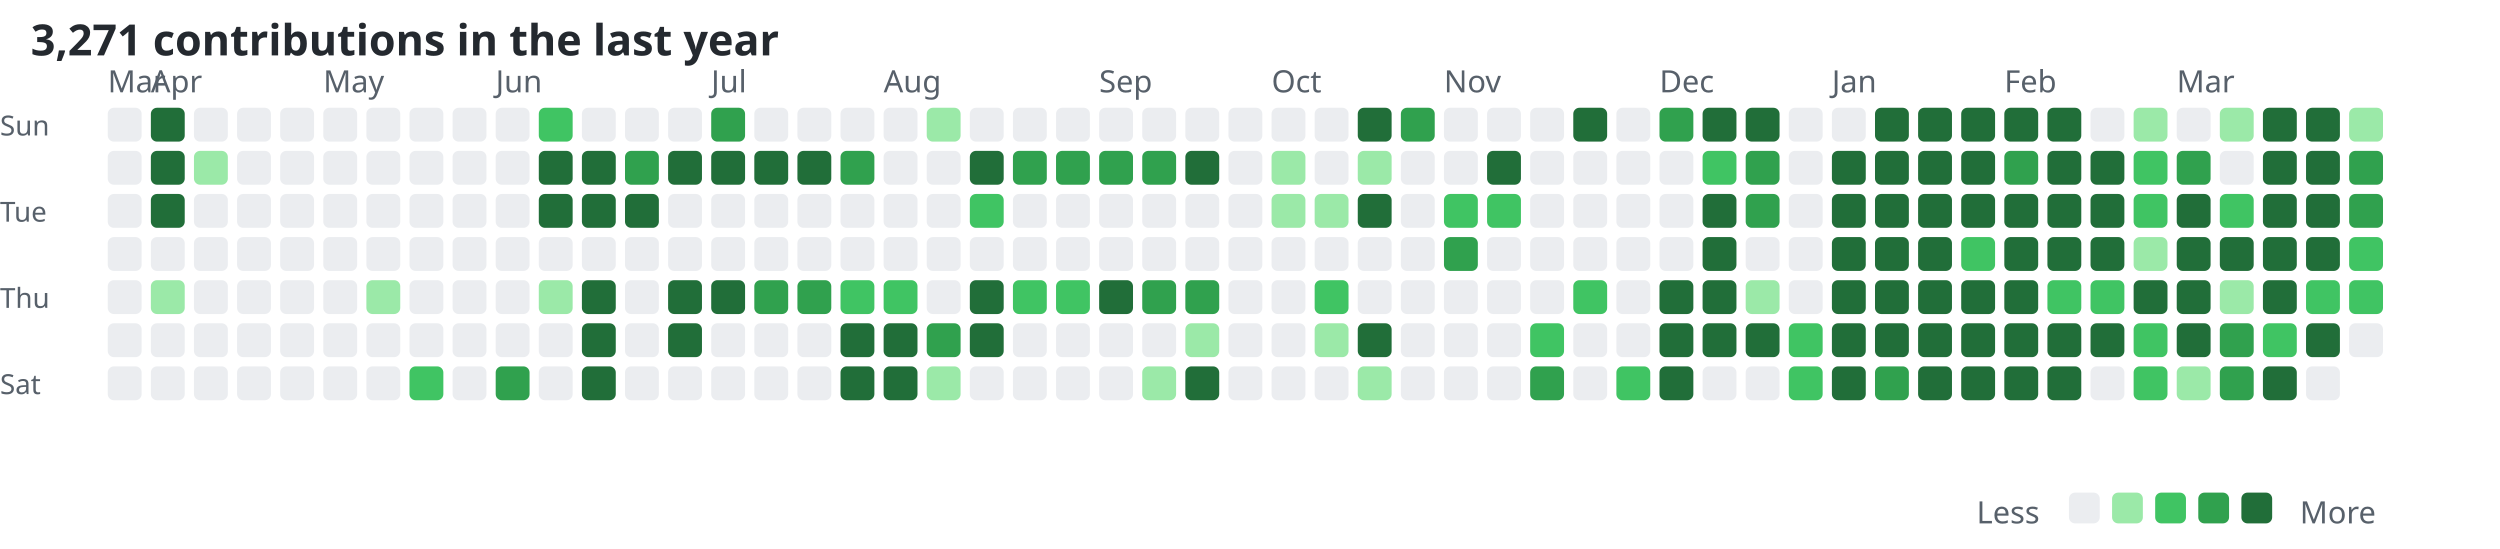
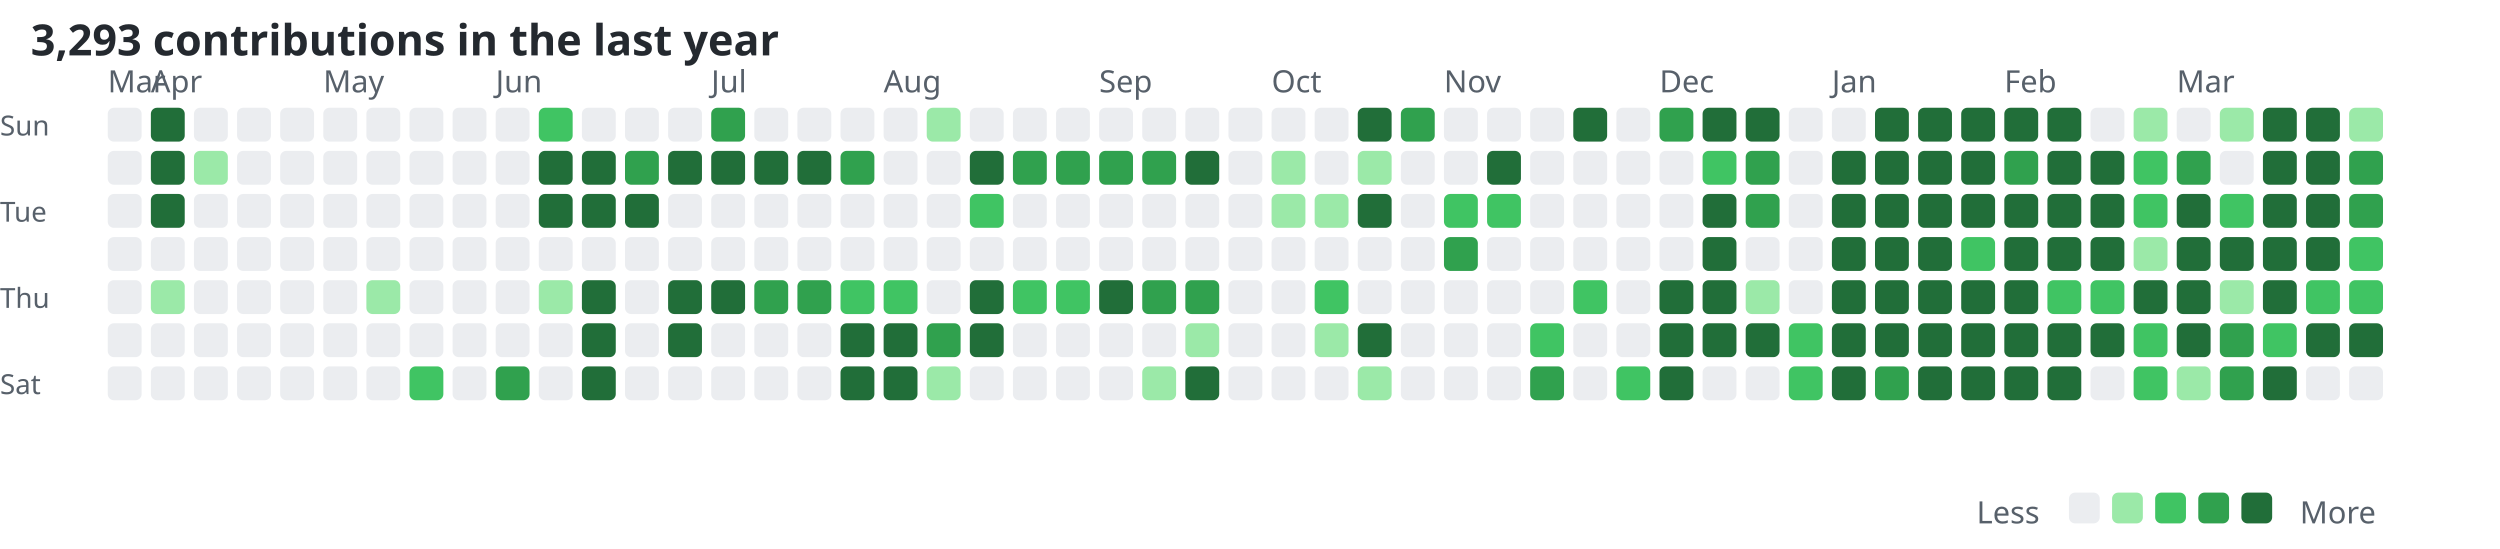
<svg xmlns="http://www.w3.org/2000/svg" width="812" height="178" viewBox="0 0 812 178">
  <style>
    .title { font: 600 14px 'Segoe UI', sans-serif; fill: #24292f; }
    .month { font: 400 10px 'Segoe UI', sans-serif; fill: #57606a; }
    .legend { font: 400 10px 'Segoe UI', sans-serif; fill: #57606a; }
    .day { font: 400 9px 'Segoe UI', sans-serif; fill: #57606a; }
  </style>
-   <text x="10" y="18" class="title">3,271 contributions in the last year</text>
+   <text x="10" y="18" class="title">3,293 contributions in the last year</text>
  <text x="35" y="30" class="month">Mar</text>
  <text x="49" y="30" class="month">Apr</text>
  <text x="105" y="30" class="month">May</text>
  <text x="161" y="30" class="month">Jun</text>
  <text x="231" y="30" class="month">Jul</text>
  <text x="287" y="30" class="month">Aug</text>
  <text x="357" y="30" class="month">Sep</text>
  <text x="413" y="30" class="month">Oct</text>
  <text x="469" y="30" class="month">Nov</text>
  <text x="539" y="30" class="month">Dec</text>
  <text x="595" y="30" class="month">Jan</text>
  <text x="651" y="30" class="month">Feb</text>
  <text x="707" y="30" class="month">Mar</text>
  <text x="0" y="44" class="day">Sun</text>
  <text x="0" y="72" class="day">Tue</text>
  <text x="0" y="100" class="day">Thu</text>
  <text x="0" y="128" class="day">Sat</text>
  <rect x="35" y="35" width="11" height="11" rx="2" ry="2" fill="#ebedf0" />
  <rect x="35" y="49" width="11" height="11" rx="2" ry="2" fill="#ebedf0" />
  <rect x="35" y="63" width="11" height="11" rx="2" ry="2" fill="#ebedf0" />
  <rect x="35" y="77" width="11" height="11" rx="2" ry="2" fill="#ebedf0" />
  <rect x="35" y="91" width="11" height="11" rx="2" ry="2" fill="#ebedf0" />
  <rect x="35" y="105" width="11" height="11" rx="2" ry="2" fill="#ebedf0" />
  <rect x="35" y="119" width="11" height="11" rx="2" ry="2" fill="#ebedf0" />
  <rect x="49" y="35" width="11" height="11" rx="2" ry="2" fill="#216e39" />
  <rect x="49" y="49" width="11" height="11" rx="2" ry="2" fill="#216e39" />
  <rect x="49" y="63" width="11" height="11" rx="2" ry="2" fill="#216e39" />
  <rect x="49" y="77" width="11" height="11" rx="2" ry="2" fill="#ebedf0" />
  <rect x="49" y="91" width="11" height="11" rx="2" ry="2" fill="#9be9a8" />
  <rect x="49" y="105" width="11" height="11" rx="2" ry="2" fill="#ebedf0" />
  <rect x="49" y="119" width="11" height="11" rx="2" ry="2" fill="#ebedf0" />
  <rect x="63" y="35" width="11" height="11" rx="2" ry="2" fill="#ebedf0" />
  <rect x="63" y="49" width="11" height="11" rx="2" ry="2" fill="#9be9a8" />
  <rect x="63" y="63" width="11" height="11" rx="2" ry="2" fill="#ebedf0" />
  <rect x="63" y="77" width="11" height="11" rx="2" ry="2" fill="#ebedf0" />
  <rect x="63" y="91" width="11" height="11" rx="2" ry="2" fill="#ebedf0" />
  <rect x="63" y="105" width="11" height="11" rx="2" ry="2" fill="#ebedf0" />
  <rect x="63" y="119" width="11" height="11" rx="2" ry="2" fill="#ebedf0" />
  <rect x="77" y="35" width="11" height="11" rx="2" ry="2" fill="#ebedf0" />
  <rect x="77" y="49" width="11" height="11" rx="2" ry="2" fill="#ebedf0" />
  <rect x="77" y="63" width="11" height="11" rx="2" ry="2" fill="#ebedf0" />
  <rect x="77" y="77" width="11" height="11" rx="2" ry="2" fill="#ebedf0" />
  <rect x="77" y="91" width="11" height="11" rx="2" ry="2" fill="#ebedf0" />
  <rect x="77" y="105" width="11" height="11" rx="2" ry="2" fill="#ebedf0" />
  <rect x="77" y="119" width="11" height="11" rx="2" ry="2" fill="#ebedf0" />
  <rect x="91" y="35" width="11" height="11" rx="2" ry="2" fill="#ebedf0" />
  <rect x="91" y="49" width="11" height="11" rx="2" ry="2" fill="#ebedf0" />
  <rect x="91" y="63" width="11" height="11" rx="2" ry="2" fill="#ebedf0" />
  <rect x="91" y="77" width="11" height="11" rx="2" ry="2" fill="#ebedf0" />
  <rect x="91" y="91" width="11" height="11" rx="2" ry="2" fill="#ebedf0" />
  <rect x="91" y="105" width="11" height="11" rx="2" ry="2" fill="#ebedf0" />
  <rect x="91" y="119" width="11" height="11" rx="2" ry="2" fill="#ebedf0" />
  <rect x="105" y="35" width="11" height="11" rx="2" ry="2" fill="#ebedf0" />
  <rect x="105" y="49" width="11" height="11" rx="2" ry="2" fill="#ebedf0" />
  <rect x="105" y="63" width="11" height="11" rx="2" ry="2" fill="#ebedf0" />
  <rect x="105" y="77" width="11" height="11" rx="2" ry="2" fill="#ebedf0" />
  <rect x="105" y="91" width="11" height="11" rx="2" ry="2" fill="#ebedf0" />
  <rect x="105" y="105" width="11" height="11" rx="2" ry="2" fill="#ebedf0" />
  <rect x="105" y="119" width="11" height="11" rx="2" ry="2" fill="#ebedf0" />
  <rect x="119" y="35" width="11" height="11" rx="2" ry="2" fill="#ebedf0" />
  <rect x="119" y="49" width="11" height="11" rx="2" ry="2" fill="#ebedf0" />
  <rect x="119" y="63" width="11" height="11" rx="2" ry="2" fill="#ebedf0" />
  <rect x="119" y="77" width="11" height="11" rx="2" ry="2" fill="#ebedf0" />
  <rect x="119" y="91" width="11" height="11" rx="2" ry="2" fill="#9be9a8" />
  <rect x="119" y="105" width="11" height="11" rx="2" ry="2" fill="#ebedf0" />
  <rect x="119" y="119" width="11" height="11" rx="2" ry="2" fill="#ebedf0" />
  <rect x="133" y="35" width="11" height="11" rx="2" ry="2" fill="#ebedf0" />
  <rect x="133" y="49" width="11" height="11" rx="2" ry="2" fill="#ebedf0" />
  <rect x="133" y="63" width="11" height="11" rx="2" ry="2" fill="#ebedf0" />
  <rect x="133" y="77" width="11" height="11" rx="2" ry="2" fill="#ebedf0" />
  <rect x="133" y="91" width="11" height="11" rx="2" ry="2" fill="#ebedf0" />
  <rect x="133" y="105" width="11" height="11" rx="2" ry="2" fill="#ebedf0" />
  <rect x="133" y="119" width="11" height="11" rx="2" ry="2" fill="#40c463" />
  <rect x="147" y="35" width="11" height="11" rx="2" ry="2" fill="#ebedf0" />
  <rect x="147" y="49" width="11" height="11" rx="2" ry="2" fill="#ebedf0" />
  <rect x="147" y="63" width="11" height="11" rx="2" ry="2" fill="#ebedf0" />
  <rect x="147" y="77" width="11" height="11" rx="2" ry="2" fill="#ebedf0" />
  <rect x="147" y="91" width="11" height="11" rx="2" ry="2" fill="#ebedf0" />
  <rect x="147" y="105" width="11" height="11" rx="2" ry="2" fill="#ebedf0" />
  <rect x="147" y="119" width="11" height="11" rx="2" ry="2" fill="#ebedf0" />
  <rect x="161" y="35" width="11" height="11" rx="2" ry="2" fill="#ebedf0" />
  <rect x="161" y="49" width="11" height="11" rx="2" ry="2" fill="#ebedf0" />
  <rect x="161" y="63" width="11" height="11" rx="2" ry="2" fill="#ebedf0" />
  <rect x="161" y="77" width="11" height="11" rx="2" ry="2" fill="#ebedf0" />
  <rect x="161" y="91" width="11" height="11" rx="2" ry="2" fill="#ebedf0" />
  <rect x="161" y="105" width="11" height="11" rx="2" ry="2" fill="#ebedf0" />
  <rect x="161" y="119" width="11" height="11" rx="2" ry="2" fill="#30a14e" />
  <rect x="175" y="35" width="11" height="11" rx="2" ry="2" fill="#40c463" />
  <rect x="175" y="49" width="11" height="11" rx="2" ry="2" fill="#216e39" />
  <rect x="175" y="63" width="11" height="11" rx="2" ry="2" fill="#216e39" />
  <rect x="175" y="77" width="11" height="11" rx="2" ry="2" fill="#ebedf0" />
  <rect x="175" y="91" width="11" height="11" rx="2" ry="2" fill="#9be9a8" />
  <rect x="175" y="105" width="11" height="11" rx="2" ry="2" fill="#ebedf0" />
  <rect x="175" y="119" width="11" height="11" rx="2" ry="2" fill="#ebedf0" />
  <rect x="189" y="35" width="11" height="11" rx="2" ry="2" fill="#ebedf0" />
  <rect x="189" y="49" width="11" height="11" rx="2" ry="2" fill="#216e39" />
  <rect x="189" y="63" width="11" height="11" rx="2" ry="2" fill="#216e39" />
  <rect x="189" y="77" width="11" height="11" rx="2" ry="2" fill="#ebedf0" />
  <rect x="189" y="91" width="11" height="11" rx="2" ry="2" fill="#216e39" />
  <rect x="189" y="105" width="11" height="11" rx="2" ry="2" fill="#216e39" />
  <rect x="189" y="119" width="11" height="11" rx="2" ry="2" fill="#216e39" />
  <rect x="203" y="35" width="11" height="11" rx="2" ry="2" fill="#ebedf0" />
  <rect x="203" y="49" width="11" height="11" rx="2" ry="2" fill="#30a14e" />
  <rect x="203" y="63" width="11" height="11" rx="2" ry="2" fill="#216e39" />
  <rect x="203" y="77" width="11" height="11" rx="2" ry="2" fill="#ebedf0" />
  <rect x="203" y="91" width="11" height="11" rx="2" ry="2" fill="#ebedf0" />
  <rect x="203" y="105" width="11" height="11" rx="2" ry="2" fill="#ebedf0" />
  <rect x="203" y="119" width="11" height="11" rx="2" ry="2" fill="#ebedf0" />
  <rect x="217" y="35" width="11" height="11" rx="2" ry="2" fill="#ebedf0" />
  <rect x="217" y="49" width="11" height="11" rx="2" ry="2" fill="#216e39" />
  <rect x="217" y="63" width="11" height="11" rx="2" ry="2" fill="#ebedf0" />
  <rect x="217" y="77" width="11" height="11" rx="2" ry="2" fill="#ebedf0" />
  <rect x="217" y="91" width="11" height="11" rx="2" ry="2" fill="#216e39" />
  <rect x="217" y="105" width="11" height="11" rx="2" ry="2" fill="#216e39" />
  <rect x="217" y="119" width="11" height="11" rx="2" ry="2" fill="#ebedf0" />
  <rect x="231" y="35" width="11" height="11" rx="2" ry="2" fill="#30a14e" />
  <rect x="231" y="49" width="11" height="11" rx="2" ry="2" fill="#216e39" />
  <rect x="231" y="63" width="11" height="11" rx="2" ry="2" fill="#ebedf0" />
  <rect x="231" y="77" width="11" height="11" rx="2" ry="2" fill="#ebedf0" />
  <rect x="231" y="91" width="11" height="11" rx="2" ry="2" fill="#216e39" />
  <rect x="231" y="105" width="11" height="11" rx="2" ry="2" fill="#ebedf0" />
  <rect x="231" y="119" width="11" height="11" rx="2" ry="2" fill="#ebedf0" />
  <rect x="245" y="35" width="11" height="11" rx="2" ry="2" fill="#ebedf0" />
  <rect x="245" y="49" width="11" height="11" rx="2" ry="2" fill="#216e39" />
  <rect x="245" y="63" width="11" height="11" rx="2" ry="2" fill="#ebedf0" />
  <rect x="245" y="77" width="11" height="11" rx="2" ry="2" fill="#ebedf0" />
  <rect x="245" y="91" width="11" height="11" rx="2" ry="2" fill="#30a14e" />
  <rect x="245" y="105" width="11" height="11" rx="2" ry="2" fill="#ebedf0" />
  <rect x="245" y="119" width="11" height="11" rx="2" ry="2" fill="#ebedf0" />
  <rect x="259" y="35" width="11" height="11" rx="2" ry="2" fill="#ebedf0" />
  <rect x="259" y="49" width="11" height="11" rx="2" ry="2" fill="#216e39" />
  <rect x="259" y="63" width="11" height="11" rx="2" ry="2" fill="#ebedf0" />
  <rect x="259" y="77" width="11" height="11" rx="2" ry="2" fill="#ebedf0" />
  <rect x="259" y="91" width="11" height="11" rx="2" ry="2" fill="#30a14e" />
  <rect x="259" y="105" width="11" height="11" rx="2" ry="2" fill="#ebedf0" />
  <rect x="259" y="119" width="11" height="11" rx="2" ry="2" fill="#ebedf0" />
  <rect x="273" y="35" width="11" height="11" rx="2" ry="2" fill="#ebedf0" />
  <rect x="273" y="49" width="11" height="11" rx="2" ry="2" fill="#30a14e" />
  <rect x="273" y="63" width="11" height="11" rx="2" ry="2" fill="#ebedf0" />
  <rect x="273" y="77" width="11" height="11" rx="2" ry="2" fill="#ebedf0" />
  <rect x="273" y="91" width="11" height="11" rx="2" ry="2" fill="#40c463" />
  <rect x="273" y="105" width="11" height="11" rx="2" ry="2" fill="#216e39" />
  <rect x="273" y="119" width="11" height="11" rx="2" ry="2" fill="#216e39" />
  <rect x="287" y="35" width="11" height="11" rx="2" ry="2" fill="#ebedf0" />
  <rect x="287" y="49" width="11" height="11" rx="2" ry="2" fill="#ebedf0" />
  <rect x="287" y="63" width="11" height="11" rx="2" ry="2" fill="#ebedf0" />
  <rect x="287" y="77" width="11" height="11" rx="2" ry="2" fill="#ebedf0" />
  <rect x="287" y="91" width="11" height="11" rx="2" ry="2" fill="#40c463" />
  <rect x="287" y="105" width="11" height="11" rx="2" ry="2" fill="#216e39" />
  <rect x="287" y="119" width="11" height="11" rx="2" ry="2" fill="#216e39" />
  <rect x="301" y="35" width="11" height="11" rx="2" ry="2" fill="#9be9a8" />
  <rect x="301" y="49" width="11" height="11" rx="2" ry="2" fill="#ebedf0" />
  <rect x="301" y="63" width="11" height="11" rx="2" ry="2" fill="#ebedf0" />
  <rect x="301" y="77" width="11" height="11" rx="2" ry="2" fill="#ebedf0" />
  <rect x="301" y="91" width="11" height="11" rx="2" ry="2" fill="#ebedf0" />
  <rect x="301" y="105" width="11" height="11" rx="2" ry="2" fill="#30a14e" />
  <rect x="301" y="119" width="11" height="11" rx="2" ry="2" fill="#9be9a8" />
  <rect x="315" y="35" width="11" height="11" rx="2" ry="2" fill="#ebedf0" />
  <rect x="315" y="49" width="11" height="11" rx="2" ry="2" fill="#216e39" />
  <rect x="315" y="63" width="11" height="11" rx="2" ry="2" fill="#40c463" />
  <rect x="315" y="77" width="11" height="11" rx="2" ry="2" fill="#ebedf0" />
  <rect x="315" y="91" width="11" height="11" rx="2" ry="2" fill="#216e39" />
  <rect x="315" y="105" width="11" height="11" rx="2" ry="2" fill="#216e39" />
  <rect x="315" y="119" width="11" height="11" rx="2" ry="2" fill="#ebedf0" />
  <rect x="329" y="35" width="11" height="11" rx="2" ry="2" fill="#ebedf0" />
  <rect x="329" y="49" width="11" height="11" rx="2" ry="2" fill="#30a14e" />
  <rect x="329" y="63" width="11" height="11" rx="2" ry="2" fill="#ebedf0" />
  <rect x="329" y="77" width="11" height="11" rx="2" ry="2" fill="#ebedf0" />
  <rect x="329" y="91" width="11" height="11" rx="2" ry="2" fill="#40c463" />
  <rect x="329" y="105" width="11" height="11" rx="2" ry="2" fill="#ebedf0" />
  <rect x="329" y="119" width="11" height="11" rx="2" ry="2" fill="#ebedf0" />
  <rect x="343" y="35" width="11" height="11" rx="2" ry="2" fill="#ebedf0" />
  <rect x="343" y="49" width="11" height="11" rx="2" ry="2" fill="#30a14e" />
  <rect x="343" y="63" width="11" height="11" rx="2" ry="2" fill="#ebedf0" />
  <rect x="343" y="77" width="11" height="11" rx="2" ry="2" fill="#ebedf0" />
  <rect x="343" y="91" width="11" height="11" rx="2" ry="2" fill="#40c463" />
  <rect x="343" y="105" width="11" height="11" rx="2" ry="2" fill="#ebedf0" />
  <rect x="343" y="119" width="11" height="11" rx="2" ry="2" fill="#ebedf0" />
  <rect x="357" y="35" width="11" height="11" rx="2" ry="2" fill="#ebedf0" />
  <rect x="357" y="49" width="11" height="11" rx="2" ry="2" fill="#30a14e" />
  <rect x="357" y="63" width="11" height="11" rx="2" ry="2" fill="#ebedf0" />
  <rect x="357" y="77" width="11" height="11" rx="2" ry="2" fill="#ebedf0" />
  <rect x="357" y="91" width="11" height="11" rx="2" ry="2" fill="#216e39" />
  <rect x="357" y="105" width="11" height="11" rx="2" ry="2" fill="#ebedf0" />
  <rect x="357" y="119" width="11" height="11" rx="2" ry="2" fill="#ebedf0" />
  <rect x="371" y="35" width="11" height="11" rx="2" ry="2" fill="#ebedf0" />
  <rect x="371" y="49" width="11" height="11" rx="2" ry="2" fill="#30a14e" />
  <rect x="371" y="63" width="11" height="11" rx="2" ry="2" fill="#ebedf0" />
  <rect x="371" y="77" width="11" height="11" rx="2" ry="2" fill="#ebedf0" />
  <rect x="371" y="91" width="11" height="11" rx="2" ry="2" fill="#30a14e" />
  <rect x="371" y="105" width="11" height="11" rx="2" ry="2" fill="#ebedf0" />
  <rect x="371" y="119" width="11" height="11" rx="2" ry="2" fill="#9be9a8" />
  <rect x="385" y="35" width="11" height="11" rx="2" ry="2" fill="#ebedf0" />
  <rect x="385" y="49" width="11" height="11" rx="2" ry="2" fill="#216e39" />
  <rect x="385" y="63" width="11" height="11" rx="2" ry="2" fill="#ebedf0" />
  <rect x="385" y="77" width="11" height="11" rx="2" ry="2" fill="#ebedf0" />
  <rect x="385" y="91" width="11" height="11" rx="2" ry="2" fill="#30a14e" />
  <rect x="385" y="105" width="11" height="11" rx="2" ry="2" fill="#9be9a8" />
  <rect x="385" y="119" width="11" height="11" rx="2" ry="2" fill="#216e39" />
  <rect x="399" y="35" width="11" height="11" rx="2" ry="2" fill="#ebedf0" />
  <rect x="399" y="49" width="11" height="11" rx="2" ry="2" fill="#ebedf0" />
  <rect x="399" y="63" width="11" height="11" rx="2" ry="2" fill="#ebedf0" />
  <rect x="399" y="77" width="11" height="11" rx="2" ry="2" fill="#ebedf0" />
  <rect x="399" y="91" width="11" height="11" rx="2" ry="2" fill="#ebedf0" />
  <rect x="399" y="105" width="11" height="11" rx="2" ry="2" fill="#ebedf0" />
  <rect x="399" y="119" width="11" height="11" rx="2" ry="2" fill="#ebedf0" />
  <rect x="413" y="35" width="11" height="11" rx="2" ry="2" fill="#ebedf0" />
  <rect x="413" y="49" width="11" height="11" rx="2" ry="2" fill="#9be9a8" />
  <rect x="413" y="63" width="11" height="11" rx="2" ry="2" fill="#9be9a8" />
  <rect x="413" y="77" width="11" height="11" rx="2" ry="2" fill="#ebedf0" />
  <rect x="413" y="91" width="11" height="11" rx="2" ry="2" fill="#ebedf0" />
  <rect x="413" y="105" width="11" height="11" rx="2" ry="2" fill="#ebedf0" />
  <rect x="413" y="119" width="11" height="11" rx="2" ry="2" fill="#ebedf0" />
  <rect x="427" y="35" width="11" height="11" rx="2" ry="2" fill="#ebedf0" />
  <rect x="427" y="49" width="11" height="11" rx="2" ry="2" fill="#ebedf0" />
  <rect x="427" y="63" width="11" height="11" rx="2" ry="2" fill="#9be9a8" />
  <rect x="427" y="77" width="11" height="11" rx="2" ry="2" fill="#ebedf0" />
  <rect x="427" y="91" width="11" height="11" rx="2" ry="2" fill="#40c463" />
  <rect x="427" y="105" width="11" height="11" rx="2" ry="2" fill="#9be9a8" />
  <rect x="427" y="119" width="11" height="11" rx="2" ry="2" fill="#ebedf0" />
  <rect x="441" y="35" width="11" height="11" rx="2" ry="2" fill="#216e39" />
  <rect x="441" y="49" width="11" height="11" rx="2" ry="2" fill="#9be9a8" />
  <rect x="441" y="63" width="11" height="11" rx="2" ry="2" fill="#216e39" />
  <rect x="441" y="77" width="11" height="11" rx="2" ry="2" fill="#ebedf0" />
  <rect x="441" y="91" width="11" height="11" rx="2" ry="2" fill="#ebedf0" />
  <rect x="441" y="105" width="11" height="11" rx="2" ry="2" fill="#216e39" />
  <rect x="441" y="119" width="11" height="11" rx="2" ry="2" fill="#9be9a8" />
  <rect x="455" y="35" width="11" height="11" rx="2" ry="2" fill="#30a14e" />
  <rect x="455" y="49" width="11" height="11" rx="2" ry="2" fill="#ebedf0" />
  <rect x="455" y="63" width="11" height="11" rx="2" ry="2" fill="#ebedf0" />
  <rect x="455" y="77" width="11" height="11" rx="2" ry="2" fill="#ebedf0" />
  <rect x="455" y="91" width="11" height="11" rx="2" ry="2" fill="#ebedf0" />
  <rect x="455" y="105" width="11" height="11" rx="2" ry="2" fill="#ebedf0" />
  <rect x="455" y="119" width="11" height="11" rx="2" ry="2" fill="#ebedf0" />
  <rect x="469" y="35" width="11" height="11" rx="2" ry="2" fill="#ebedf0" />
  <rect x="469" y="49" width="11" height="11" rx="2" ry="2" fill="#ebedf0" />
  <rect x="469" y="63" width="11" height="11" rx="2" ry="2" fill="#40c463" />
  <rect x="469" y="77" width="11" height="11" rx="2" ry="2" fill="#30a14e" />
  <rect x="469" y="91" width="11" height="11" rx="2" ry="2" fill="#ebedf0" />
  <rect x="469" y="105" width="11" height="11" rx="2" ry="2" fill="#ebedf0" />
  <rect x="469" y="119" width="11" height="11" rx="2" ry="2" fill="#ebedf0" />
  <rect x="483" y="35" width="11" height="11" rx="2" ry="2" fill="#ebedf0" />
  <rect x="483" y="49" width="11" height="11" rx="2" ry="2" fill="#216e39" />
  <rect x="483" y="63" width="11" height="11" rx="2" ry="2" fill="#40c463" />
  <rect x="483" y="77" width="11" height="11" rx="2" ry="2" fill="#ebedf0" />
  <rect x="483" y="91" width="11" height="11" rx="2" ry="2" fill="#ebedf0" />
  <rect x="483" y="105" width="11" height="11" rx="2" ry="2" fill="#ebedf0" />
  <rect x="483" y="119" width="11" height="11" rx="2" ry="2" fill="#ebedf0" />
  <rect x="497" y="35" width="11" height="11" rx="2" ry="2" fill="#ebedf0" />
  <rect x="497" y="49" width="11" height="11" rx="2" ry="2" fill="#ebedf0" />
  <rect x="497" y="63" width="11" height="11" rx="2" ry="2" fill="#ebedf0" />
  <rect x="497" y="77" width="11" height="11" rx="2" ry="2" fill="#ebedf0" />
  <rect x="497" y="91" width="11" height="11" rx="2" ry="2" fill="#ebedf0" />
  <rect x="497" y="105" width="11" height="11" rx="2" ry="2" fill="#40c463" />
  <rect x="497" y="119" width="11" height="11" rx="2" ry="2" fill="#30a14e" />
  <rect x="511" y="35" width="11" height="11" rx="2" ry="2" fill="#216e39" />
  <rect x="511" y="49" width="11" height="11" rx="2" ry="2" fill="#ebedf0" />
  <rect x="511" y="63" width="11" height="11" rx="2" ry="2" fill="#ebedf0" />
  <rect x="511" y="77" width="11" height="11" rx="2" ry="2" fill="#ebedf0" />
  <rect x="511" y="91" width="11" height="11" rx="2" ry="2" fill="#40c463" />
  <rect x="511" y="105" width="11" height="11" rx="2" ry="2" fill="#ebedf0" />
  <rect x="511" y="119" width="11" height="11" rx="2" ry="2" fill="#ebedf0" />
  <rect x="525" y="35" width="11" height="11" rx="2" ry="2" fill="#ebedf0" />
  <rect x="525" y="49" width="11" height="11" rx="2" ry="2" fill="#ebedf0" />
  <rect x="525" y="63" width="11" height="11" rx="2" ry="2" fill="#ebedf0" />
  <rect x="525" y="77" width="11" height="11" rx="2" ry="2" fill="#ebedf0" />
  <rect x="525" y="91" width="11" height="11" rx="2" ry="2" fill="#ebedf0" />
  <rect x="525" y="105" width="11" height="11" rx="2" ry="2" fill="#ebedf0" />
  <rect x="525" y="119" width="11" height="11" rx="2" ry="2" fill="#40c463" />
  <rect x="539" y="35" width="11" height="11" rx="2" ry="2" fill="#30a14e" />
  <rect x="539" y="49" width="11" height="11" rx="2" ry="2" fill="#ebedf0" />
  <rect x="539" y="63" width="11" height="11" rx="2" ry="2" fill="#ebedf0" />
  <rect x="539" y="77" width="11" height="11" rx="2" ry="2" fill="#ebedf0" />
  <rect x="539" y="91" width="11" height="11" rx="2" ry="2" fill="#216e39" />
  <rect x="539" y="105" width="11" height="11" rx="2" ry="2" fill="#216e39" />
  <rect x="539" y="119" width="11" height="11" rx="2" ry="2" fill="#216e39" />
  <rect x="553" y="35" width="11" height="11" rx="2" ry="2" fill="#216e39" />
  <rect x="553" y="49" width="11" height="11" rx="2" ry="2" fill="#40c463" />
  <rect x="553" y="63" width="11" height="11" rx="2" ry="2" fill="#216e39" />
  <rect x="553" y="77" width="11" height="11" rx="2" ry="2" fill="#216e39" />
  <rect x="553" y="91" width="11" height="11" rx="2" ry="2" fill="#216e39" />
  <rect x="553" y="105" width="11" height="11" rx="2" ry="2" fill="#216e39" />
  <rect x="553" y="119" width="11" height="11" rx="2" ry="2" fill="#ebedf0" />
  <rect x="567" y="35" width="11" height="11" rx="2" ry="2" fill="#216e39" />
  <rect x="567" y="49" width="11" height="11" rx="2" ry="2" fill="#30a14e" />
  <rect x="567" y="63" width="11" height="11" rx="2" ry="2" fill="#30a14e" />
  <rect x="567" y="77" width="11" height="11" rx="2" ry="2" fill="#ebedf0" />
  <rect x="567" y="91" width="11" height="11" rx="2" ry="2" fill="#9be9a8" />
  <rect x="567" y="105" width="11" height="11" rx="2" ry="2" fill="#216e39" />
  <rect x="567" y="119" width="11" height="11" rx="2" ry="2" fill="#ebedf0" />
  <rect x="581" y="35" width="11" height="11" rx="2" ry="2" fill="#ebedf0" />
  <rect x="581" y="49" width="11" height="11" rx="2" ry="2" fill="#ebedf0" />
  <rect x="581" y="63" width="11" height="11" rx="2" ry="2" fill="#ebedf0" />
  <rect x="581" y="77" width="11" height="11" rx="2" ry="2" fill="#ebedf0" />
  <rect x="581" y="91" width="11" height="11" rx="2" ry="2" fill="#ebedf0" />
  <rect x="581" y="105" width="11" height="11" rx="2" ry="2" fill="#40c463" />
  <rect x="581" y="119" width="11" height="11" rx="2" ry="2" fill="#40c463" />
  <rect x="595" y="35" width="11" height="11" rx="2" ry="2" fill="#ebedf0" />
  <rect x="595" y="49" width="11" height="11" rx="2" ry="2" fill="#216e39" />
  <rect x="595" y="63" width="11" height="11" rx="2" ry="2" fill="#216e39" />
  <rect x="595" y="77" width="11" height="11" rx="2" ry="2" fill="#216e39" />
  <rect x="595" y="91" width="11" height="11" rx="2" ry="2" fill="#216e39" />
  <rect x="595" y="105" width="11" height="11" rx="2" ry="2" fill="#216e39" />
  <rect x="595" y="119" width="11" height="11" rx="2" ry="2" fill="#216e39" />
  <rect x="609" y="35" width="11" height="11" rx="2" ry="2" fill="#216e39" />
  <rect x="609" y="49" width="11" height="11" rx="2" ry="2" fill="#216e39" />
  <rect x="609" y="63" width="11" height="11" rx="2" ry="2" fill="#216e39" />
  <rect x="609" y="77" width="11" height="11" rx="2" ry="2" fill="#216e39" />
  <rect x="609" y="91" width="11" height="11" rx="2" ry="2" fill="#216e39" />
  <rect x="609" y="105" width="11" height="11" rx="2" ry="2" fill="#216e39" />
  <rect x="609" y="119" width="11" height="11" rx="2" ry="2" fill="#30a14e" />
  <rect x="623" y="35" width="11" height="11" rx="2" ry="2" fill="#216e39" />
  <rect x="623" y="49" width="11" height="11" rx="2" ry="2" fill="#216e39" />
  <rect x="623" y="63" width="11" height="11" rx="2" ry="2" fill="#216e39" />
  <rect x="623" y="77" width="11" height="11" rx="2" ry="2" fill="#216e39" />
  <rect x="623" y="91" width="11" height="11" rx="2" ry="2" fill="#216e39" />
  <rect x="623" y="105" width="11" height="11" rx="2" ry="2" fill="#216e39" />
  <rect x="623" y="119" width="11" height="11" rx="2" ry="2" fill="#216e39" />
  <rect x="637" y="35" width="11" height="11" rx="2" ry="2" fill="#216e39" />
  <rect x="637" y="49" width="11" height="11" rx="2" ry="2" fill="#216e39" />
  <rect x="637" y="63" width="11" height="11" rx="2" ry="2" fill="#216e39" />
  <rect x="637" y="77" width="11" height="11" rx="2" ry="2" fill="#40c463" />
  <rect x="637" y="91" width="11" height="11" rx="2" ry="2" fill="#216e39" />
  <rect x="637" y="105" width="11" height="11" rx="2" ry="2" fill="#216e39" />
  <rect x="637" y="119" width="11" height="11" rx="2" ry="2" fill="#216e39" />
  <rect x="651" y="35" width="11" height="11" rx="2" ry="2" fill="#216e39" />
  <rect x="651" y="49" width="11" height="11" rx="2" ry="2" fill="#30a14e" />
  <rect x="651" y="63" width="11" height="11" rx="2" ry="2" fill="#216e39" />
  <rect x="651" y="77" width="11" height="11" rx="2" ry="2" fill="#216e39" />
  <rect x="651" y="91" width="11" height="11" rx="2" ry="2" fill="#216e39" />
  <rect x="651" y="105" width="11" height="11" rx="2" ry="2" fill="#216e39" />
  <rect x="651" y="119" width="11" height="11" rx="2" ry="2" fill="#216e39" />
  <rect x="665" y="35" width="11" height="11" rx="2" ry="2" fill="#216e39" />
  <rect x="665" y="49" width="11" height="11" rx="2" ry="2" fill="#216e39" />
  <rect x="665" y="63" width="11" height="11" rx="2" ry="2" fill="#216e39" />
  <rect x="665" y="77" width="11" height="11" rx="2" ry="2" fill="#216e39" />
  <rect x="665" y="91" width="11" height="11" rx="2" ry="2" fill="#40c463" />
  <rect x="665" y="105" width="11" height="11" rx="2" ry="2" fill="#216e39" />
  <rect x="665" y="119" width="11" height="11" rx="2" ry="2" fill="#216e39" />
  <rect x="679" y="35" width="11" height="11" rx="2" ry="2" fill="#ebedf0" />
  <rect x="679" y="49" width="11" height="11" rx="2" ry="2" fill="#216e39" />
  <rect x="679" y="63" width="11" height="11" rx="2" ry="2" fill="#216e39" />
  <rect x="679" y="77" width="11" height="11" rx="2" ry="2" fill="#216e39" />
  <rect x="679" y="91" width="11" height="11" rx="2" ry="2" fill="#40c463" />
  <rect x="679" y="105" width="11" height="11" rx="2" ry="2" fill="#216e39" />
  <rect x="679" y="119" width="11" height="11" rx="2" ry="2" fill="#ebedf0" />
  <rect x="693" y="35" width="11" height="11" rx="2" ry="2" fill="#9be9a8" />
  <rect x="693" y="49" width="11" height="11" rx="2" ry="2" fill="#40c463" />
  <rect x="693" y="63" width="11" height="11" rx="2" ry="2" fill="#40c463" />
  <rect x="693" y="77" width="11" height="11" rx="2" ry="2" fill="#9be9a8" />
  <rect x="693" y="91" width="11" height="11" rx="2" ry="2" fill="#216e39" />
  <rect x="693" y="105" width="11" height="11" rx="2" ry="2" fill="#40c463" />
  <rect x="693" y="119" width="11" height="11" rx="2" ry="2" fill="#40c463" />
  <rect x="707" y="35" width="11" height="11" rx="2" ry="2" fill="#ebedf0" />
  <rect x="707" y="49" width="11" height="11" rx="2" ry="2" fill="#30a14e" />
  <rect x="707" y="63" width="11" height="11" rx="2" ry="2" fill="#216e39" />
  <rect x="707" y="77" width="11" height="11" rx="2" ry="2" fill="#216e39" />
  <rect x="707" y="91" width="11" height="11" rx="2" ry="2" fill="#216e39" />
  <rect x="707" y="105" width="11" height="11" rx="2" ry="2" fill="#216e39" />
  <rect x="707" y="119" width="11" height="11" rx="2" ry="2" fill="#9be9a8" />
  <rect x="721" y="35" width="11" height="11" rx="2" ry="2" fill="#9be9a8" />
  <rect x="721" y="49" width="11" height="11" rx="2" ry="2" fill="#ebedf0" />
  <rect x="721" y="63" width="11" height="11" rx="2" ry="2" fill="#40c463" />
  <rect x="721" y="77" width="11" height="11" rx="2" ry="2" fill="#216e39" />
  <rect x="721" y="91" width="11" height="11" rx="2" ry="2" fill="#9be9a8" />
  <rect x="721" y="105" width="11" height="11" rx="2" ry="2" fill="#30a14e" />
  <rect x="721" y="119" width="11" height="11" rx="2" ry="2" fill="#30a14e" />
  <rect x="735" y="35" width="11" height="11" rx="2" ry="2" fill="#216e39" />
  <rect x="735" y="49" width="11" height="11" rx="2" ry="2" fill="#216e39" />
  <rect x="735" y="63" width="11" height="11" rx="2" ry="2" fill="#216e39" />
  <rect x="735" y="77" width="11" height="11" rx="2" ry="2" fill="#216e39" />
  <rect x="735" y="91" width="11" height="11" rx="2" ry="2" fill="#216e39" />
  <rect x="735" y="105" width="11" height="11" rx="2" ry="2" fill="#40c463" />
  <rect x="735" y="119" width="11" height="11" rx="2" ry="2" fill="#216e39" />
  <rect x="749" y="35" width="11" height="11" rx="2" ry="2" fill="#216e39" />
  <rect x="749" y="49" width="11" height="11" rx="2" ry="2" fill="#216e39" />
  <rect x="749" y="63" width="11" height="11" rx="2" ry="2" fill="#216e39" />
  <rect x="749" y="77" width="11" height="11" rx="2" ry="2" fill="#216e39" />
  <rect x="749" y="91" width="11" height="11" rx="2" ry="2" fill="#40c463" />
  <rect x="749" y="105" width="11" height="11" rx="2" ry="2" fill="#216e39" />
  <rect x="749" y="119" width="11" height="11" rx="2" ry="2" fill="#ebedf0" />
  <rect x="763" y="35" width="11" height="11" rx="2" ry="2" fill="#9be9a8" />
  <rect x="763" y="49" width="11" height="11" rx="2" ry="2" fill="#30a14e" />
  <rect x="763" y="63" width="11" height="11" rx="2" ry="2" fill="#30a14e" />
  <rect x="763" y="77" width="11" height="11" rx="2" ry="2" fill="#40c463" />
  <rect x="763" y="91" width="11" height="11" rx="2" ry="2" fill="#40c463" />
-   <rect x="763" y="105" width="11" height="11" rx="2" ry="2" fill="#ebedf0" />
+   <rect x="763" y="105" width="11" height="11" rx="2" ry="2" fill="#216e39" />
+   <rect x="763" y="119" width="11" height="11" rx="2" ry="2" fill="#ebedf0" />
  <text x="642" y="170" class="legend">Less</text>
  <rect x="672" y="160" width="10" height="10" rx="2" fill="#ebedf0" />
  <rect x="686" y="160" width="10" height="10" rx="2" fill="#9be9a8" />
  <rect x="700" y="160" width="10" height="10" rx="2" fill="#40c463" />
  <rect x="714" y="160" width="10" height="10" rx="2" fill="#30a14e" />
  <rect x="728" y="160" width="10" height="10" rx="2" fill="#216e39" />
  <text x="747" y="170" class="legend">More</text>
</svg>
